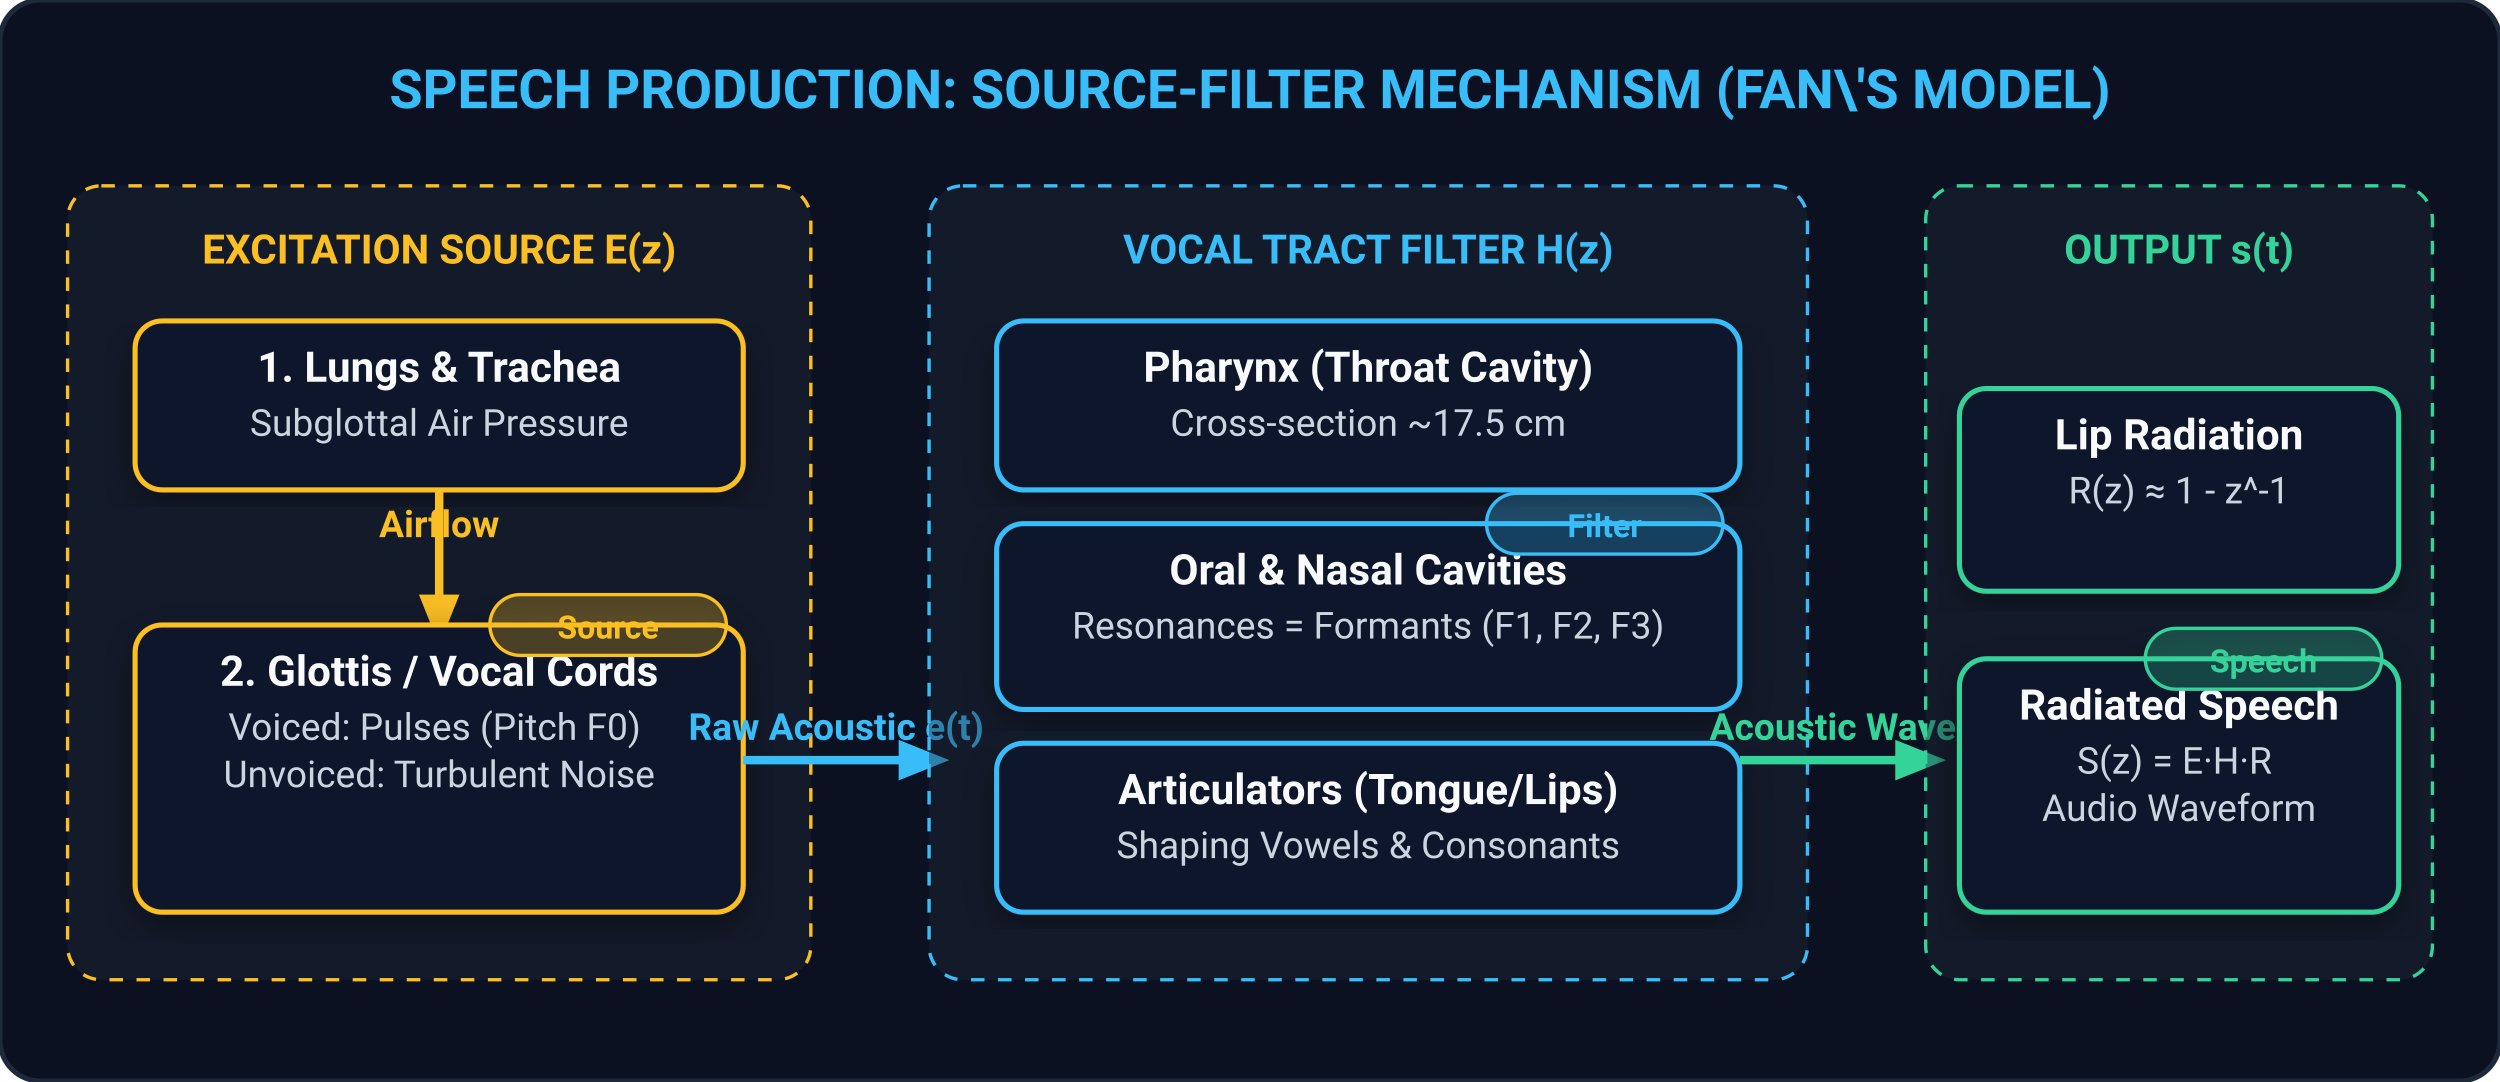
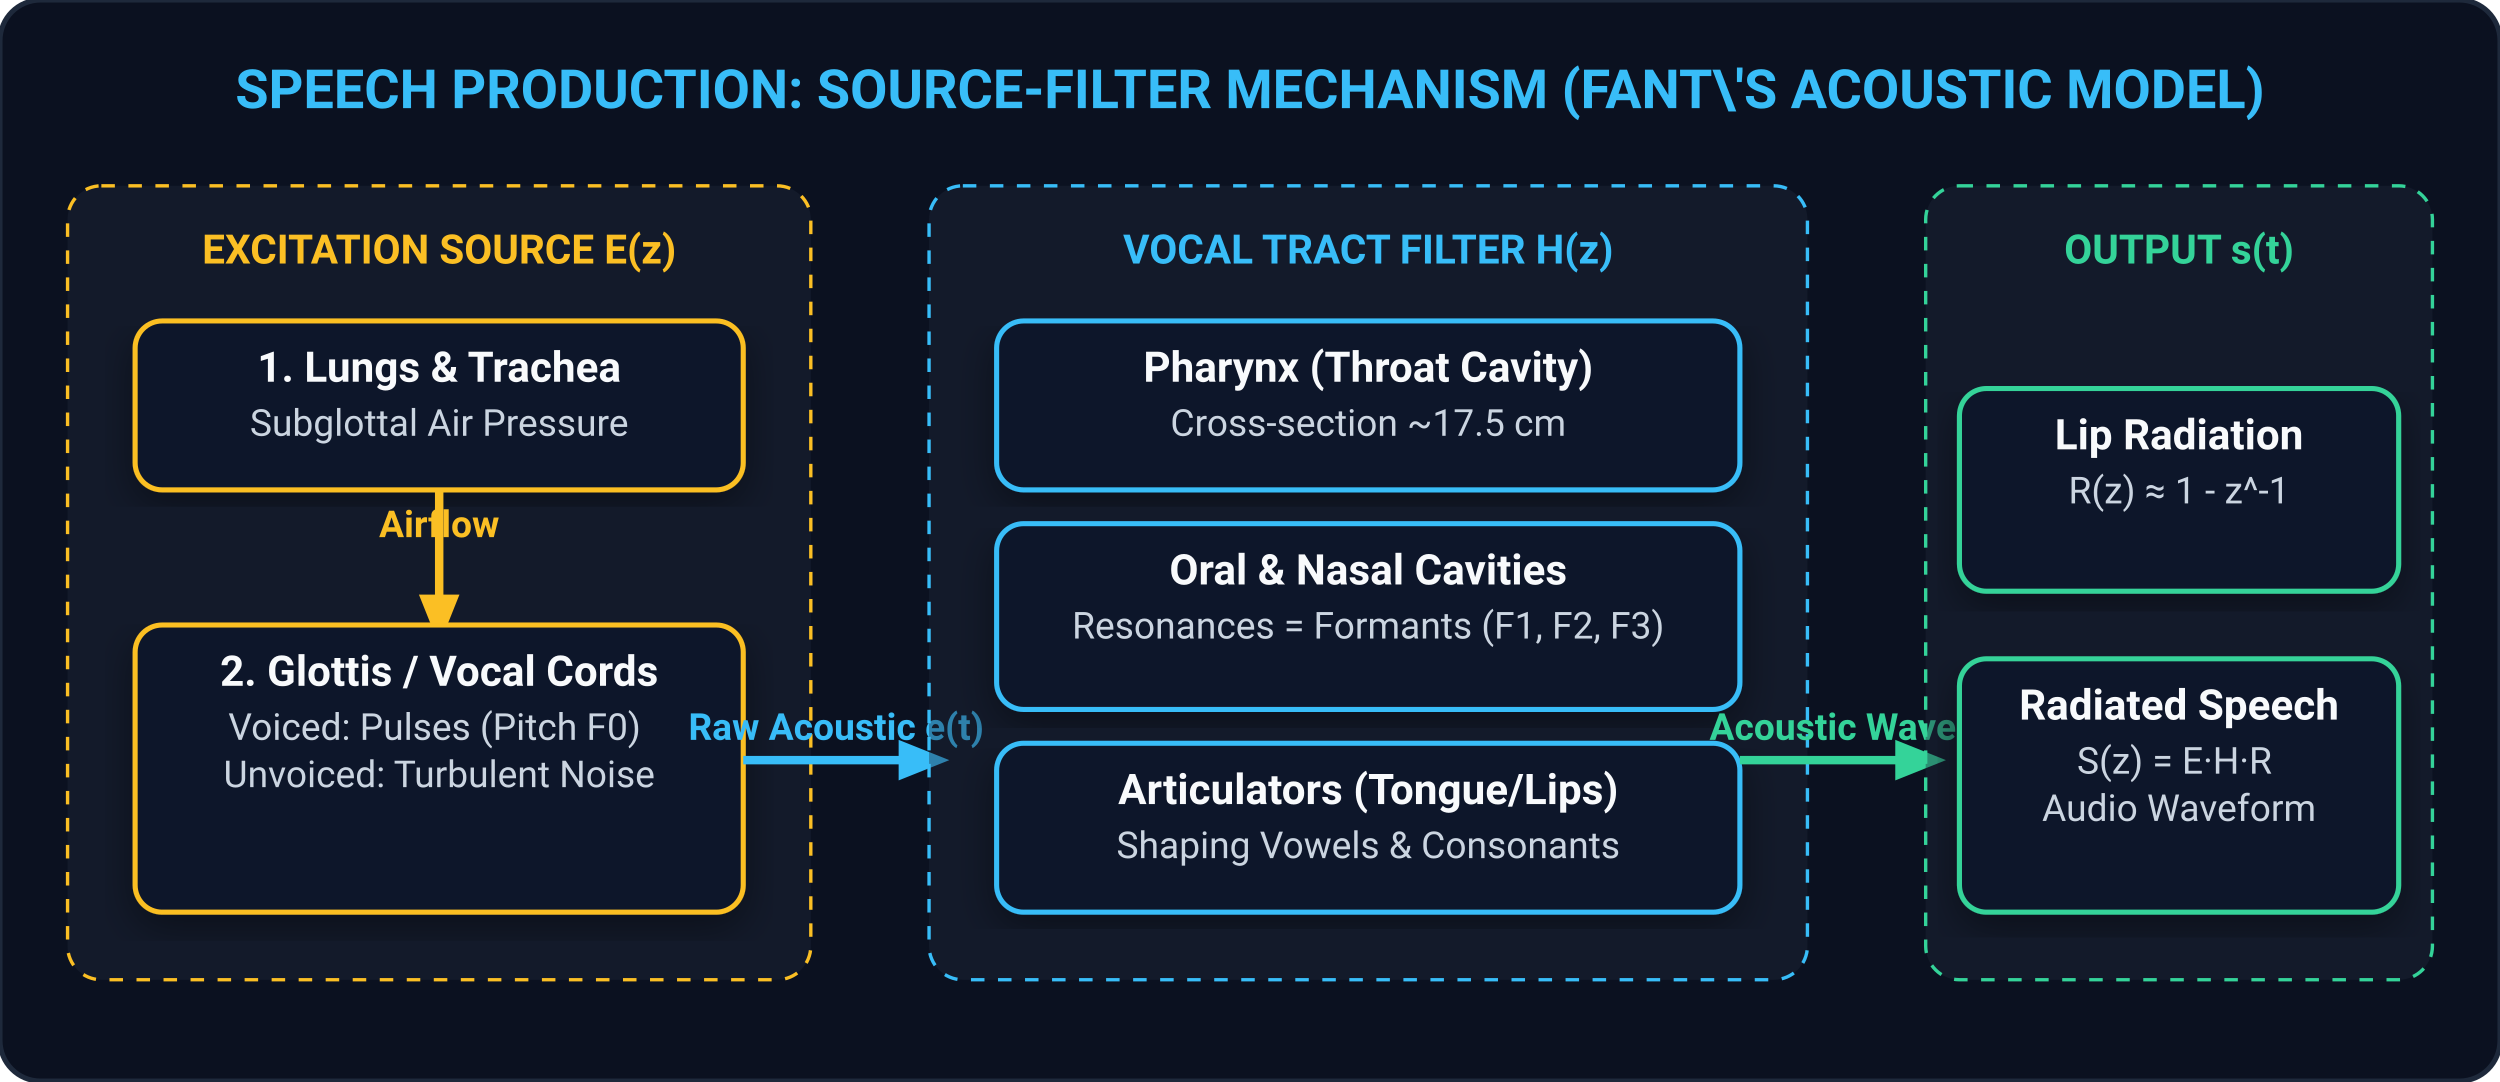
- <svg xmlns="http://www.w3.org/2000/svg" viewBox="0 0 740 320" width="100%" height="auto" class="flowchart-svg" style="max-width: 740px; min-width: 580px; height: auto; display: block; margin: 0 auto; font-family: -apple-system, BlinkMacSystemFont, 'Segoe UI', Roboto, Helvetica, Arial, sans-serif;">
+ <svg xmlns="http://www.w3.org/2000/svg" viewBox="0 0 740 320" width="100%" height="320" class="flowchart-svg" style="max-width: 740px; min-width: 580px; height: auto; display: block; margin: 0 auto; font-family: -apple-system, BlinkMacSystemFont, 'Segoe UI', Roboto, Helvetica, Arial, sans-serif;">
  <defs>
    <linearGradient id="gradCard" x1="0%" y1="0%" x2="100%" y2="100%">
      <stop offset="0%" stop-color="#1e293b" />
      <stop offset="100%" stop-color="#0f172a" />
    </linearGradient>
    <linearGradient id="gradCyan" x1="0%" y1="0%" x2="100%" y2="100%">
      <stop offset="0%" stop-color="#38bdf8" />
      <stop offset="100%" stop-color="#0284c7" />
    </linearGradient>
    <linearGradient id="gradEmerald" x1="0%" y1="0%" x2="100%" y2="100%">
      <stop offset="0%" stop-color="#34d399" />
      <stop offset="100%" stop-color="#059669" />
    </linearGradient>
    <linearGradient id="gradAmber" x1="0%" y1="0%" x2="100%" y2="100%">
      <stop offset="0%" stop-color="#fbbf24" />
      <stop offset="100%" stop-color="#d97706" />
    </linearGradient>
    <linearGradient id="gradPurple" x1="0%" y1="0%" x2="100%" y2="100%">
      <stop offset="0%" stop-color="#c084fc" />
      <stop offset="100%" stop-color="#9333ea" />
    </linearGradient>
    <linearGradient id="gradRose" x1="0%" y1="0%" x2="100%" y2="100%">
      <stop offset="0%" stop-color="#fb7185" />
      <stop offset="100%" stop-color="#e11d48" />
    </linearGradient>
    <filter id="shadow" x="-5%" y="-5%" width="110%" height="115%">
      <feDropShadow dx="0" dy="4" stdDeviation="6" flood-color="#000000" flood-opacity="0.4" />
    </filter>
    <marker id="arrCyan" viewBox="0 0 10 10" refX="6" refY="5" markerWidth="6" markerHeight="6" orient="auto-start-reverse">
      <path d="M 0 1 L 10 5 L 0 9 z" fill="#38bdf8" />
    </marker>
    <marker id="arrEmerald" viewBox="0 0 10 10" refX="6" refY="5" markerWidth="6" markerHeight="6" orient="auto-start-reverse">
      <path d="M 0 1 L 10 5 L 0 9 z" fill="#34d399" />
    </marker>
    <marker id="arrAmber" viewBox="0 0 10 10" refX="6" refY="5" markerWidth="6" markerHeight="6" orient="auto-start-reverse">
      <path d="M 0 1 L 10 5 L 0 9 z" fill="#fbbf24" />
    </marker>
  </defs>
  <rect width="740" height="320" rx="12" fill="#0b1120" stroke="#1e293b" stroke-width="1.5" />
-   <text x="370" y="32" font-size="16" font-weight="bold" fill="#38bdf8" text-anchor="middle">SPEECH PRODUCTION: SOURCE-FILTER MECHANISM (FAN\'S MODEL)</text>
+   <text x="370" y="32" font-size="16" font-weight="bold" fill="#38bdf8" text-anchor="middle">SPEECH PRODUCTION: SOURCE-FILTER MECHANISM (FANT\'S ACOUSTIC MODEL)</text>
  <rect x="20" y="55" width="220" height="235" rx="10" fill="#1e293b" fill-opacity="0.4" stroke="#fbbf24" stroke-width="1" stroke-dasharray="4 4" />
  <text x="130" y="78" font-size="12" font-weight="bold" fill="#fbbf24" text-anchor="middle">EXCITATION SOURCE E(z)</text>
  <g filter="url(#shadow)">
    <rect x="40" y="95" width="180" height="50" rx="8" fill="#0f172a" stroke="#fbbf24" stroke-width="1.5" />
    <text x="130.0" y="113" font-size="12.5" font-weight="700" fill="#f8fafc" text-anchor="middle">1. Lungs &amp; Trachea</text>
    <text font-size="11" fill="#cbd5e1" text-anchor="middle">
      <tspan x="130.0" y="129">Subglottal Air Pressure</tspan>
    </text>
  </g>
  <line x1="130" y1="145" x2="130" y2="185" stroke="#fbbf24" stroke-width="2.5" marker-end="url(#arrAmber)" />
  <text x="130.0" y="159.0" font-size="11" fill="#fbbf24" font-weight="700" text-anchor="middle">Airflow</text>
  <g filter="url(#shadow)">
    <rect x="40" y="185" width="180" height="85" rx="8" fill="#0f172a" stroke="#fbbf24" stroke-width="1.5" />
    <text x="130.0" y="203" font-size="12.5" font-weight="700" fill="#f8fafc" text-anchor="middle">2. Glottis / Vocal Cords</text>
    <text font-size="11" fill="#cbd5e1" text-anchor="middle">
      <tspan x="130.0" y="219">Voiced: Pulses (Pitch F0)</tspan>
      <tspan x="130.0" y="233">Unvoiced: Turbulent Noise</tspan>
    </text>
-     <rect x="145" y="176" width="70" height="18" rx="9" fill="#fbbf24" fill-opacity="0.25" stroke="#fbbf24" stroke-width="1" />
-     <text x="180" y="189" font-size="9.5" font-weight="700" fill="#fbbf24" text-anchor="middle">Source</text>
  </g>
  <line x1="220" y1="225" x2="275" y2="225" stroke="#38bdf8" stroke-width="2.5" marker-end="url(#arrCyan)" />
  <text x="247.5" y="219.0" font-size="11" fill="#38bdf8" font-weight="700" text-anchor="middle">Raw Acoustic e(t)</text>
  <rect x="275" y="55" width="260" height="235" rx="10" fill="#1e293b" fill-opacity="0.4" stroke="#38bdf8" stroke-width="1" stroke-dasharray="4 4" />
  <text x="405" y="78" font-size="12" font-weight="bold" fill="#38bdf8" text-anchor="middle">VOCAL TRACT FILTER H(z)</text>
  <g filter="url(#shadow)">
    <rect x="295" y="95" width="220" height="50" rx="8" fill="#0f172a" stroke="#38bdf8" stroke-width="1.5" />
    <text x="405.0" y="113" font-size="12.5" font-weight="700" fill="#f8fafc" text-anchor="middle">Pharynx (Throat Cavity)</text>
    <text font-size="11" fill="#cbd5e1" text-anchor="middle">
      <tspan x="405.0" y="129">Cross-section ~17.5 cm</tspan>
    </text>
  </g>
  <g filter="url(#shadow)">
    <rect x="295" y="155" width="220" height="55" rx="8" fill="#0f172a" stroke="#38bdf8" stroke-width="1.5" />
    <text x="405.0" y="173" font-size="12.5" font-weight="700" fill="#f8fafc" text-anchor="middle">Oral &amp; Nasal Cavities</text>
    <text font-size="11" fill="#cbd5e1" text-anchor="middle">
      <tspan x="405.0" y="189">Resonances = Formants (F1, F2, F3)</tspan>
    </text>
-     <rect x="440" y="146" width="70" height="18" rx="9" fill="#38bdf8" fill-opacity="0.25" stroke="#38bdf8" stroke-width="1" />
-     <text x="475" y="159" font-size="9.5" font-weight="700" fill="#38bdf8" text-anchor="middle">Filter</text>
  </g>
  <g filter="url(#shadow)">
    <rect x="295" y="220" width="220" height="50" rx="8" fill="#0f172a" stroke="#38bdf8" stroke-width="1.5" />
    <text x="405.0" y="238" font-size="12.5" font-weight="700" fill="#f8fafc" text-anchor="middle">Articulators (Tongue/Lips)</text>
    <text font-size="11" fill="#cbd5e1" text-anchor="middle">
      <tspan x="405.0" y="254">Shaping Vowels &amp; Consonants</tspan>
    </text>
  </g>
  <line x1="515" y1="225" x2="570" y2="225" stroke="#34d399" stroke-width="2.5" marker-end="url(#arrEmerald)" />
  <text x="542.5" y="219.0" font-size="11" fill="#34d399" font-weight="700" text-anchor="middle">Acoustic Wave</text>
  <rect x="570" y="55" width="150" height="235" rx="10" fill="#1e293b" fill-opacity="0.4" stroke="#34d399" stroke-width="1" stroke-dasharray="4 4" />
  <text x="645" y="78" font-size="12" font-weight="bold" fill="#34d399" text-anchor="middle">OUTPUT s(t)</text>
  <g filter="url(#shadow)">
    <rect x="580" y="115" width="130" height="60" rx="8" fill="#0f172a" stroke="#34d399" stroke-width="1.5" />
    <text x="645.0" y="133" font-size="12.5" font-weight="700" fill="#f8fafc" text-anchor="middle">Lip Radiation</text>
    <text font-size="11" fill="#cbd5e1" text-anchor="middle">
      <tspan x="645.0" y="149">R(z) ≈ 1 - z^-1</tspan>
    </text>
  </g>
  <g filter="url(#shadow)">
    <rect x="580" y="195" width="130" height="75" rx="8" fill="#0f172a" stroke="#34d399" stroke-width="1.5" />
    <text x="645.0" y="213" font-size="12.5" font-weight="700" fill="#f8fafc" text-anchor="middle">Radiated Speech</text>
    <text font-size="11" fill="#cbd5e1" text-anchor="middle">
      <tspan x="645.0" y="229">S(z) = E·H·R</tspan>
      <tspan x="645.0" y="243">Audio Waveform</tspan>
    </text>
-     <rect x="635" y="186" width="70" height="18" rx="9" fill="#34d399" fill-opacity="0.25" stroke="#34d399" stroke-width="1" />
-     <text x="670" y="199" font-size="9.5" font-weight="700" fill="#34d399" text-anchor="middle">Speech</text>
  </g>
</svg>
